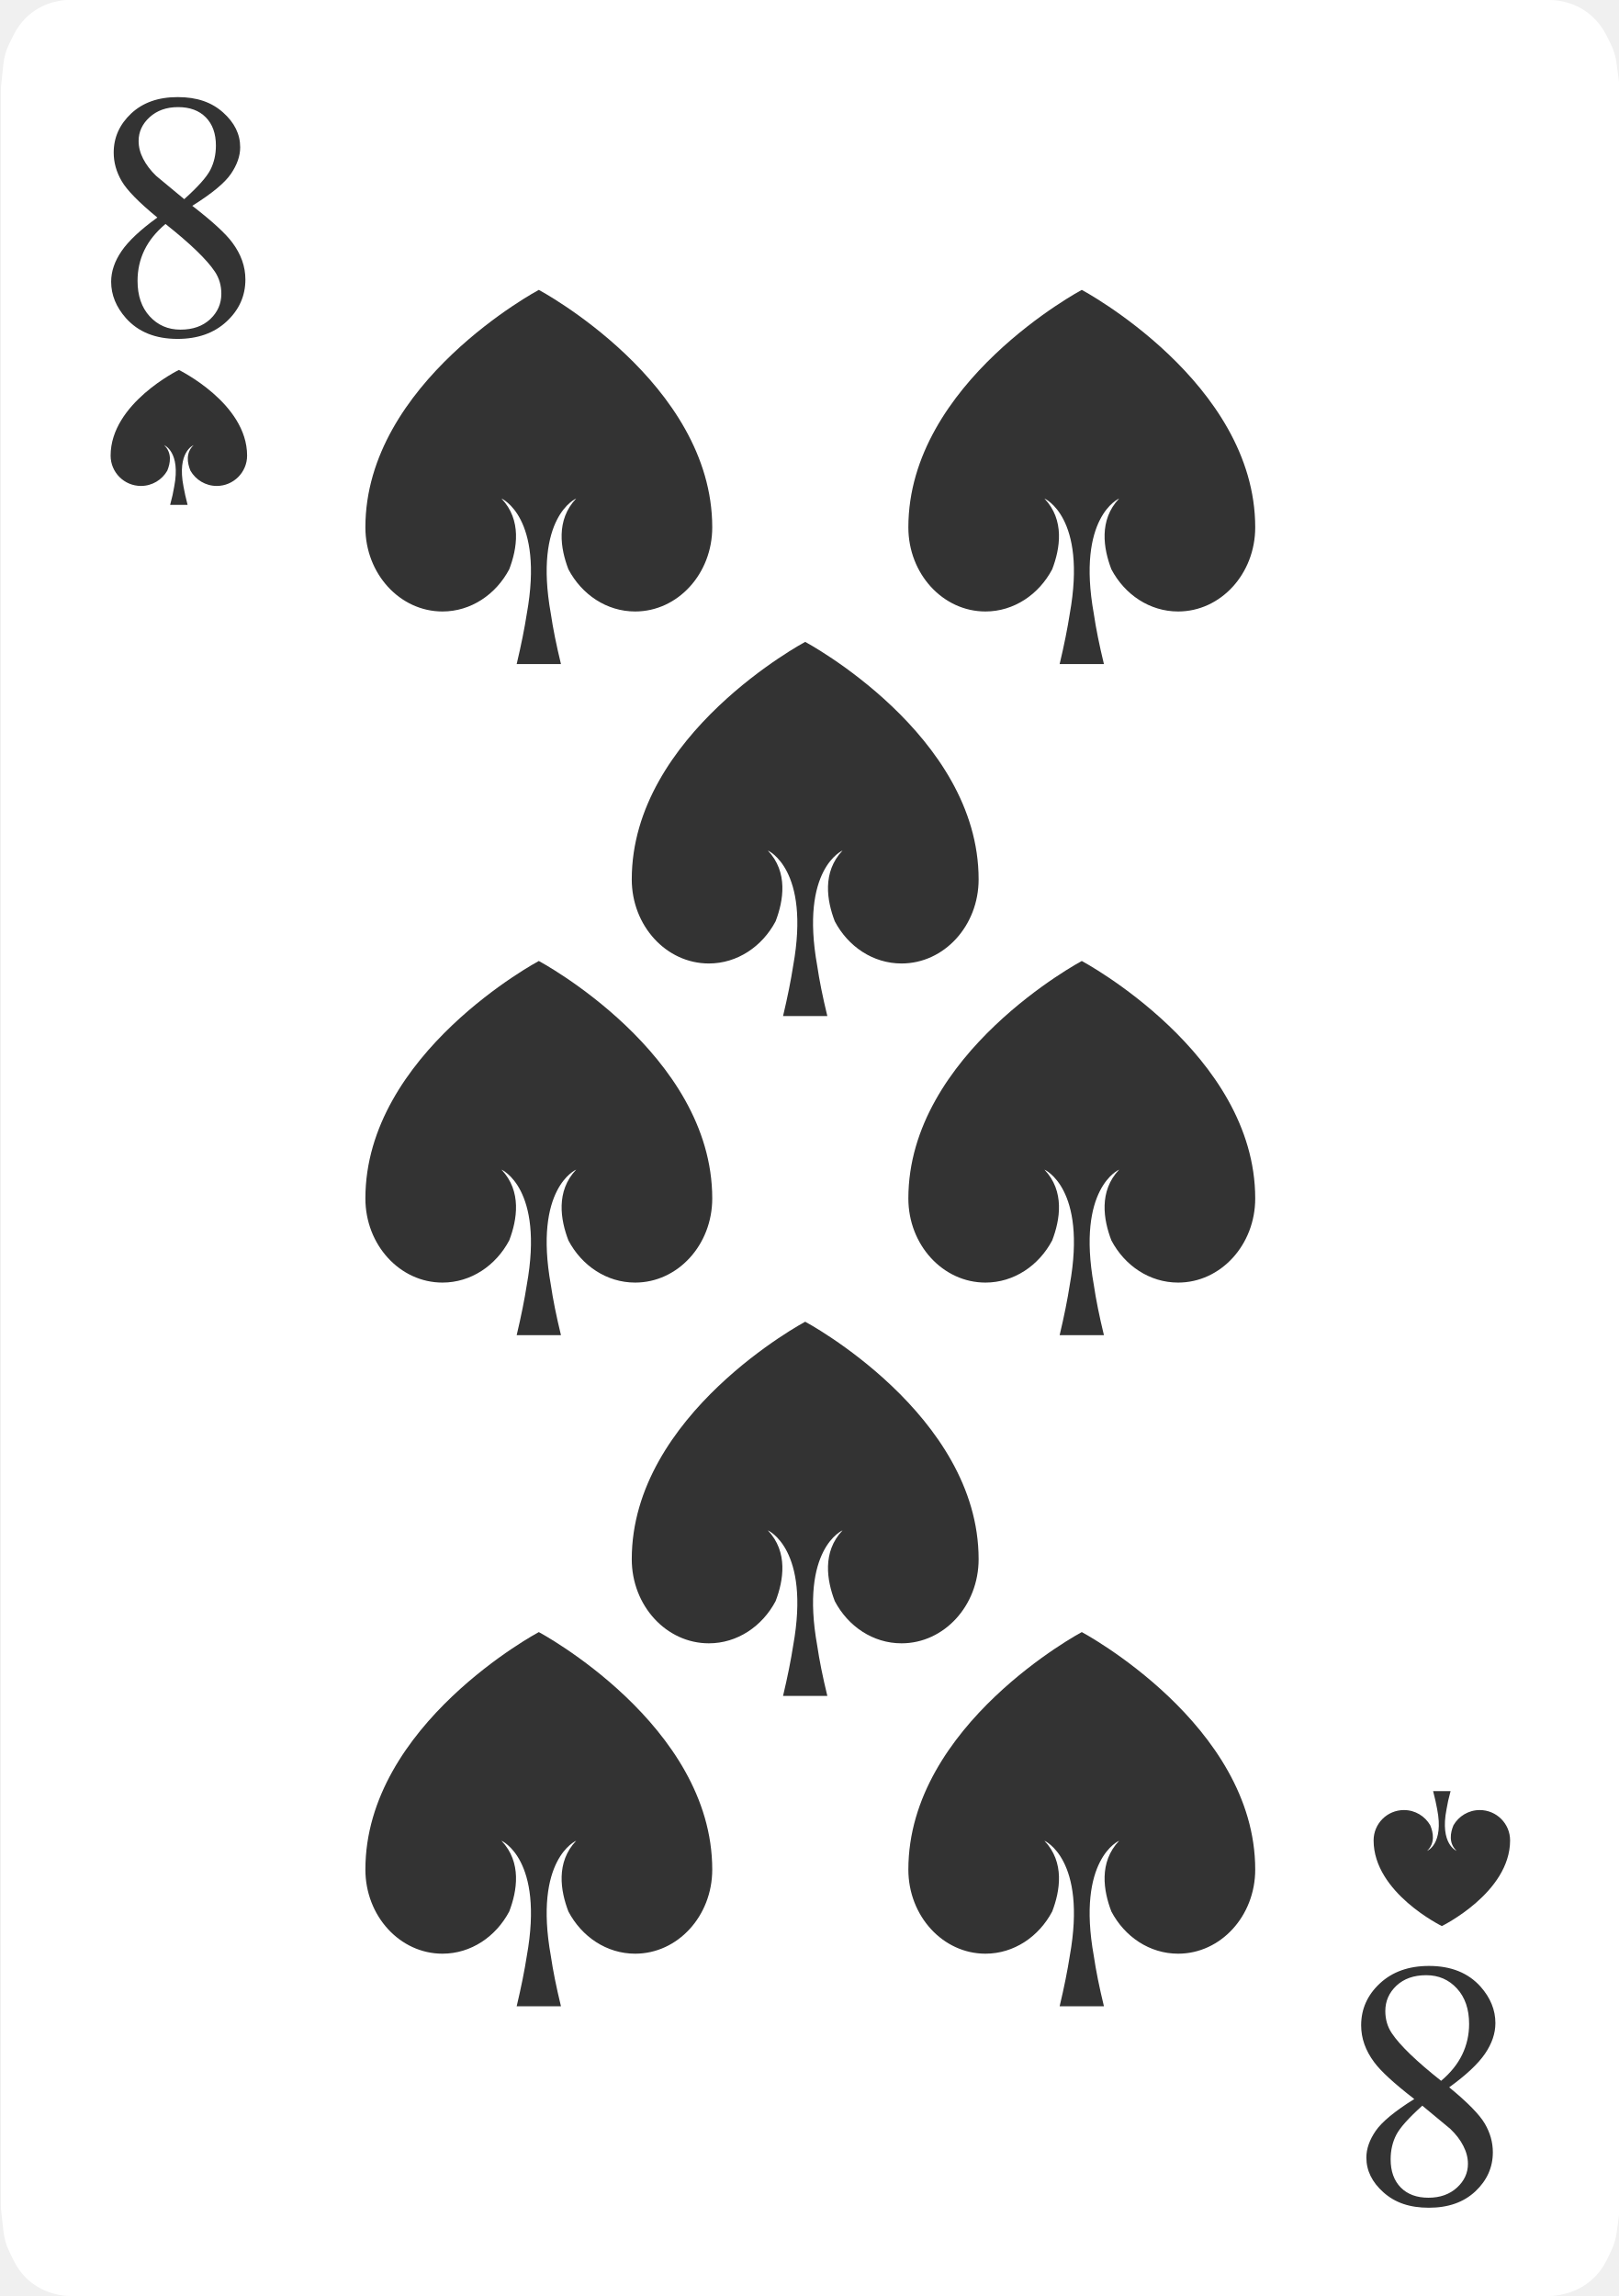
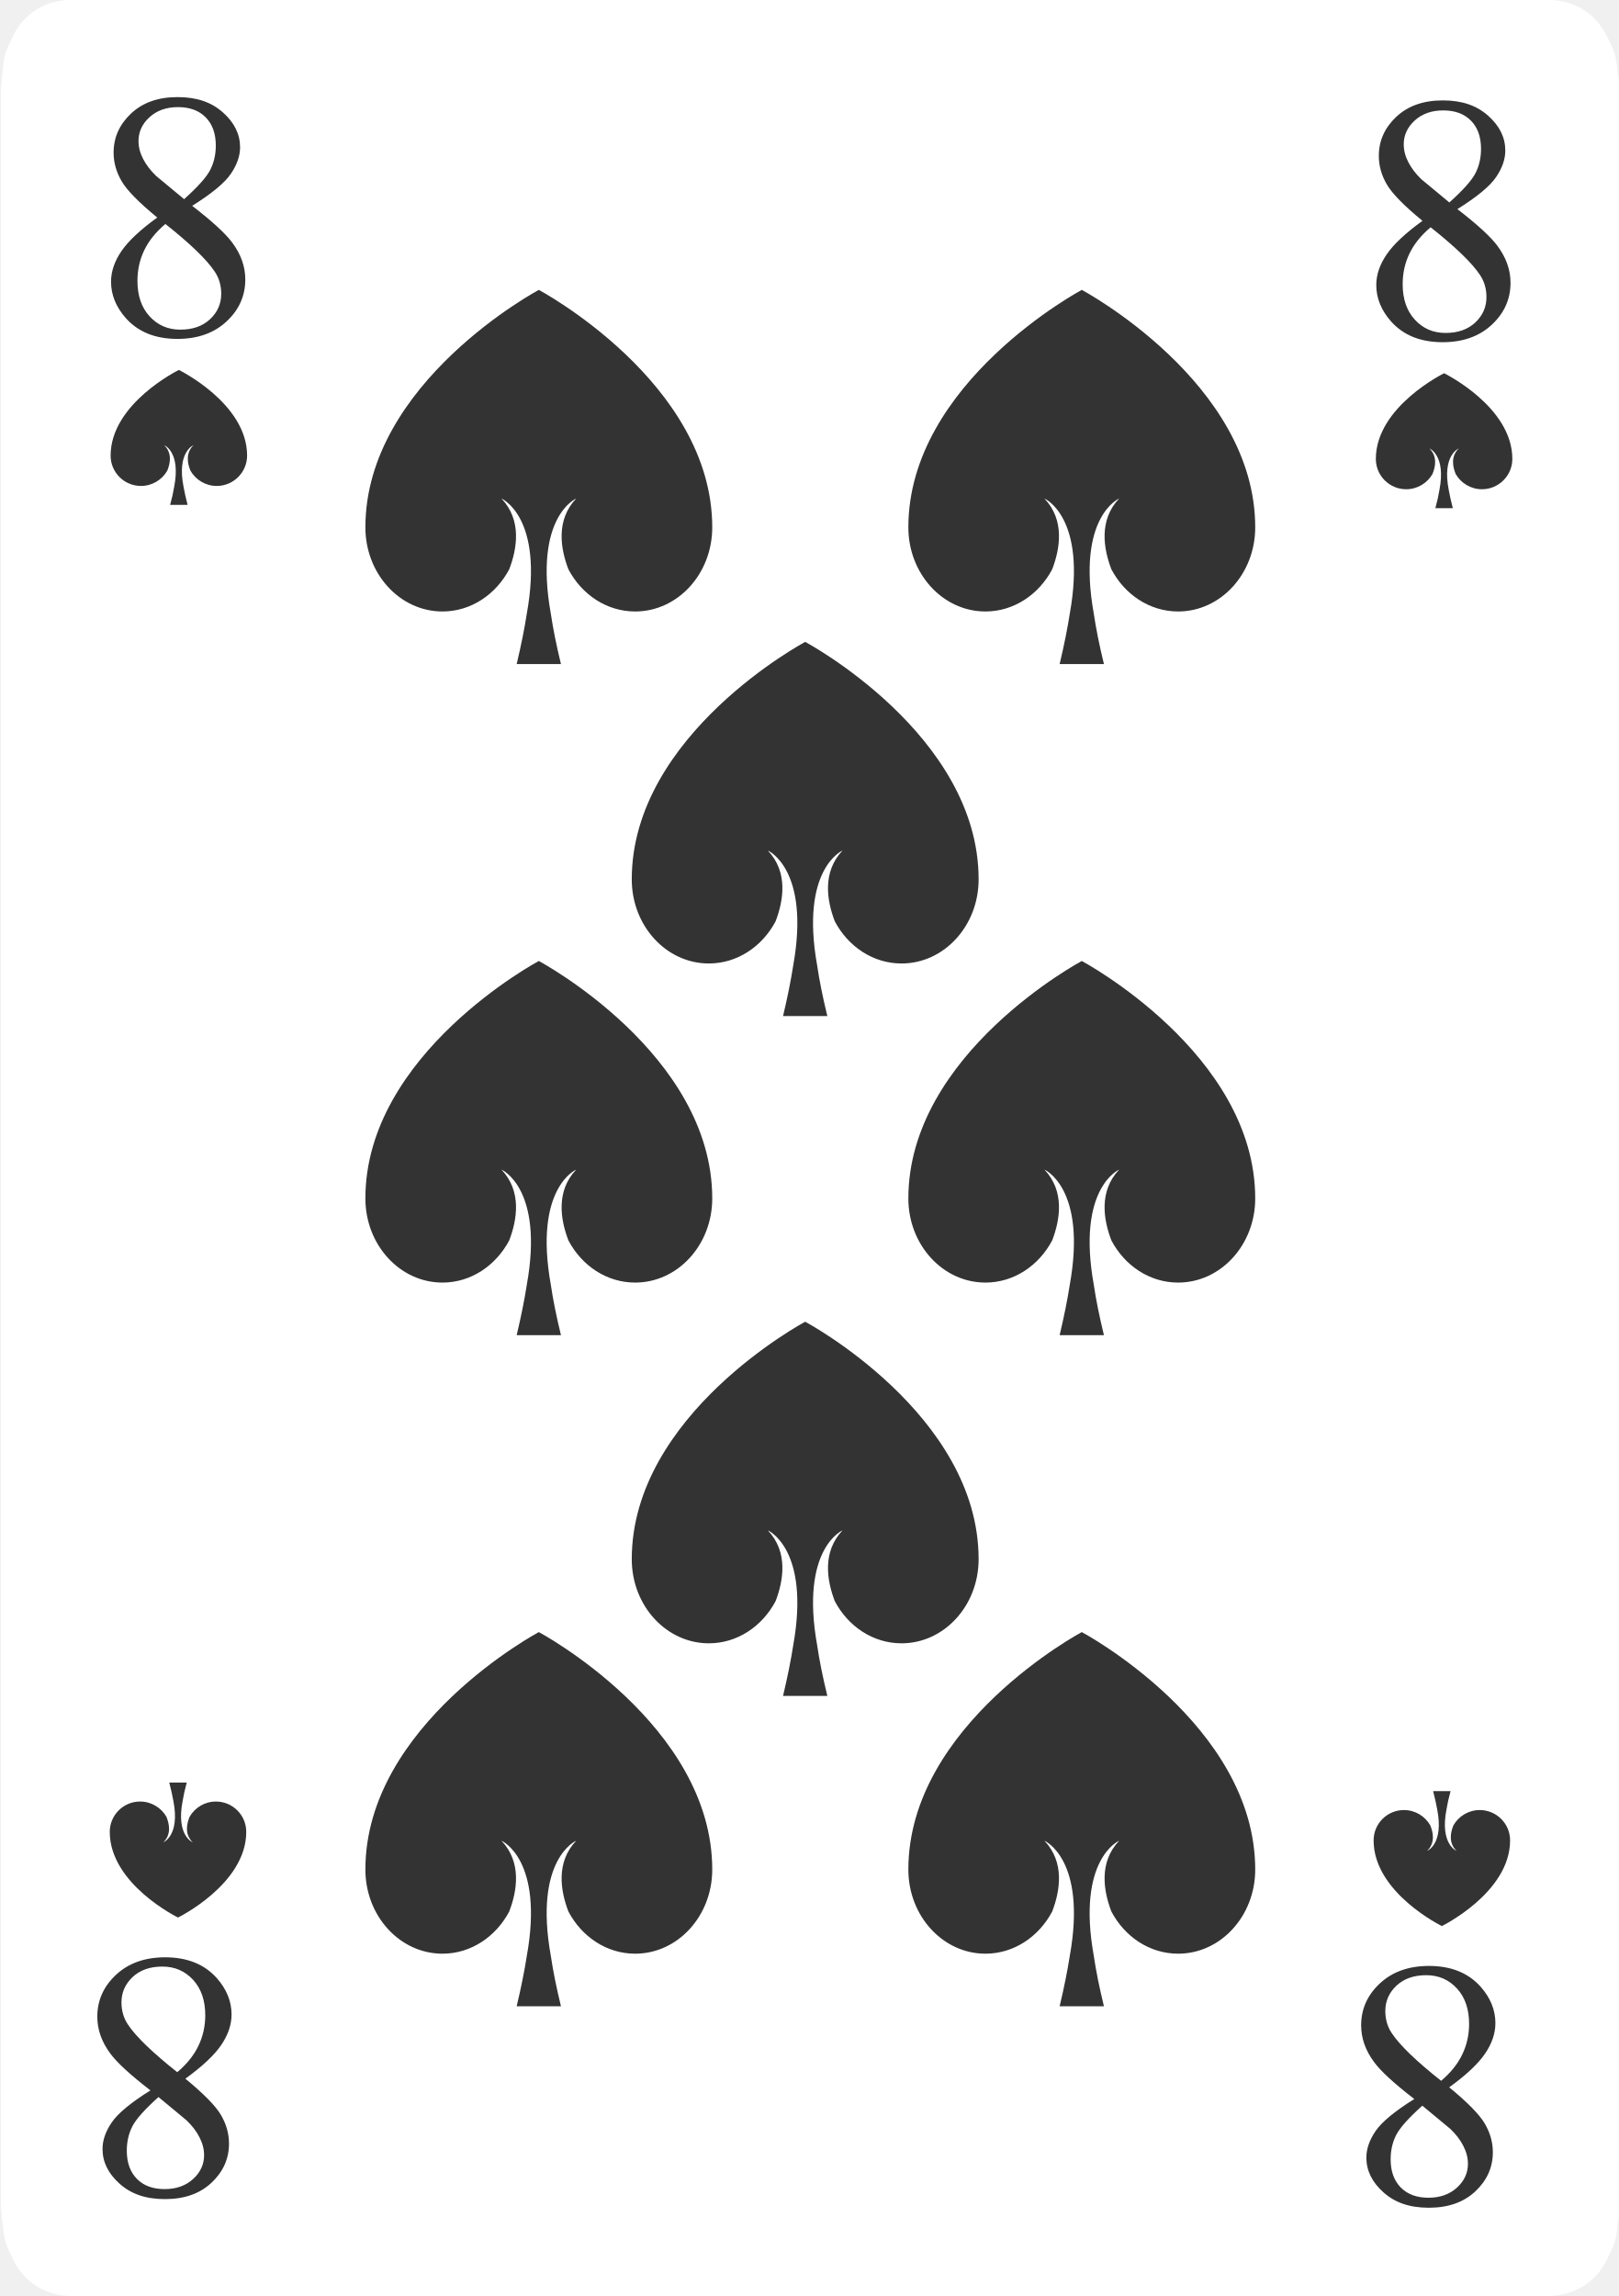
- <svg xmlns="http://www.w3.org/2000/svg" id="Playing_Cards" viewBox="0 0 152.06 215.64">
+ <svg xmlns="http://www.w3.org/2000/svg" id="Playing_Cards" data-name="Playing Cards" viewBox="0 0 152.06 215.64">
  <g id="Cards">
    <g id="Spades">
      <g>
        <g>
-           <path d="m6.56,0h138.97c.47,0,.95.06,1.41.17l.11.03c.98.25,1.88.74,2.61,1.45l.04.04c.48.46.87,1,1.17,1.59l.41.82c.29.58.48,1.2.56,1.84l.26,1.97c.03.25.05.5.05.75v198.38c0,.26-.02.52-.05.78l-.25,1.86c-.08.61-.26,1.2-.53,1.75l-.41.85c-.32.65-.75,1.24-1.28,1.73l-.05.04c-.67.62-1.48,1.07-2.36,1.32l-.19.05c-.51.14-1.04.22-1.57.22H6.64c-.53,0-1.06-.07-1.57-.22l-.14-.04c-.92-.26-1.75-.74-2.44-1.4h0c-.49-.48-.9-1.04-1.2-1.66l-.41-.84c-.29-.59-.47-1.23-.55-1.88l-.21-1.85c-.02-.22-.04-.44-.04-.66V8.6c0-.21.01-.42.03-.63l.21-1.96c.07-.68.27-1.35.58-1.97l.41-.82c.28-.56.65-1.07,1.09-1.51h0c.74-.74,1.67-1.27,2.69-1.53h.05c.46-.13.93-.19,1.41-.19Z" style="fill: #fff; fill-rule: evenodd;" />
-           <path d="m14.78,20.43c-1.73-1.42-2.85-2.56-3.35-3.42-.5-.86-.75-1.75-.75-2.68,0-1.42.55-2.64,1.64-3.67,1.1-1.03,2.55-1.54,4.37-1.54s3.18.48,4.26,1.44,1.61,2.05,1.61,3.27c0,.82-.29,1.65-.87,2.5-.58.85-1.79,1.85-3.63,3,1.89,1.46,3.14,2.61,3.76,3.45.82,1.1,1.23,2.25,1.23,3.47,0,1.54-.59,2.85-1.76,3.94-1.17,1.09-2.71,1.64-4.61,1.64-2.08,0-3.69-.65-4.85-1.95-.92-1.04-1.39-2.18-1.39-3.42,0-.97.33-1.93.98-2.88s1.77-2,3.36-3.15Zm.76.61c-.89.75-1.55,1.57-1.98,2.46-.43.89-.64,1.85-.64,2.88,0,1.39.38,2.5,1.14,3.33.76.83,1.72,1.25,2.89,1.25s2.09-.33,2.79-.98c.7-.66,1.05-1.45,1.05-2.39,0-.77-.2-1.47-.61-2.08-.76-1.14-2.31-2.63-4.63-4.47Zm1.77-2.34c1.29-1.16,2.11-2.08,2.45-2.75.34-.67.52-1.43.52-2.28,0-1.13-.32-2.01-.95-2.65-.63-.64-1.5-.96-2.6-.96s-1.99.32-2.68.95c-.69.63-1.03,1.38-1.03,2.23,0,.56.14,1.12.43,1.68.29.56.69,1.09,1.22,1.6l2.64,2.19Z" style="fill: #333;" />
-           <path d="m136.12,196.04c1.73,1.42,2.85,2.56,3.35,3.42.5.86.75,1.75.75,2.68,0,1.42-.55,2.64-1.64,3.67-1.1,1.03-2.55,1.54-4.37,1.54s-3.18-.48-4.26-1.44c-1.08-.96-1.61-2.05-1.61-3.27,0-.82.29-1.65.87-2.5.58-.85,1.79-1.85,3.63-3-1.89-1.46-3.14-2.61-3.76-3.45-.82-1.1-1.23-2.25-1.23-3.47,0-1.54.59-2.85,1.76-3.94,1.17-1.09,2.71-1.64,4.61-1.64,2.07,0,3.69.65,4.85,1.95.92,1.04,1.39,2.18,1.39,3.42,0,.97-.33,1.93-.98,2.88-.65.95-1.77,2-3.36,3.15Zm-.76-.61c.89-.75,1.55-1.57,1.98-2.46.43-.89.65-1.85.65-2.88,0-1.39-.38-2.5-1.14-3.33-.76-.83-1.72-1.25-2.89-1.25s-2.09.33-2.79.98c-.7.66-1.05,1.45-1.05,2.39,0,.77.2,1.47.61,2.08.76,1.14,2.31,2.63,4.63,4.47Zm-1.77,2.34c-1.29,1.16-2.11,2.08-2.45,2.75-.34.67-.52,1.43-.52,2.28,0,1.13.32,2.01.95,2.65.63.64,1.5.96,2.6.96s1.99-.32,2.68-.95c.69-.63,1.03-1.38,1.03-2.23,0-.56-.14-1.12-.43-1.68-.28-.56-.69-1.09-1.22-1.6l-2.64-2.19Z" style="fill: #333;" />
+           <path d="M6.56,0H145.53c.47,0,.95,.06,1.41,.17l.11,.03c.98,.25,1.88,.74,2.61,1.45l.04,.04c.48,.46,.87,1,1.17,1.59l.41,.82c.29,.58,.48,1.2,.56,1.84l.26,1.97c.03,.25,.05,.5,.05,.75V207.04c0,.26-.02,.52-.05,.78l-.25,1.86c-.08,.61-.26,1.2-.53,1.75l-.41,.85c-.32,.65-.75,1.24-1.28,1.73l-.05,.04c-.67,.62-1.48,1.07-2.36,1.32l-.19,.05c-.51,.14-1.04,.22-1.57,.22H6.64c-.53,0-1.06-.07-1.57-.22l-.14-.04c-.92-.26-1.75-.74-2.44-1.4h0c-.49-.48-.9-1.04-1.2-1.66l-.41-.84c-.29-.59-.47-1.23-.55-1.88l-.21-1.85c-.02-.22-.04-.44-.04-.66V8.6c0-.21,.01-.42,.03-.63l.21-1.96c.07-.68,.27-1.35,.58-1.97l.41-.82c.28-.56,.65-1.07,1.09-1.51h0C3.15,.97,4.08,.44,5.1,.19h.05C5.61,.06,6.08,0,6.56,0Z" style="fill: #fff; fill-rule: evenodd;" />
+           <path d="M14.77,20.43c-1.73-1.42-2.85-2.56-3.35-3.42-.5-.86-.75-1.75-.75-2.68,0-1.42,.55-2.64,1.64-3.67,1.1-1.03,2.55-1.54,4.37-1.54s3.18,.48,4.26,1.44,1.61,2.05,1.61,3.27c0,.82-.29,1.65-.87,2.5-.58,.85-1.79,1.85-3.63,3,1.89,1.46,3.14,2.61,3.76,3.45,.82,1.1,1.23,2.25,1.23,3.47,0,1.54-.59,2.85-1.76,3.94-1.17,1.09-2.71,1.64-4.61,1.64-2.08,0-3.69-.65-4.85-1.95-.92-1.04-1.39-2.18-1.39-3.42,0-.97,.33-1.93,.98-2.88s1.77-2,3.36-3.15Zm.76,.61c-.89,.75-1.55,1.57-1.98,2.46-.43,.89-.64,1.85-.64,2.88,0,1.39,.38,2.5,1.14,3.33,.76,.83,1.72,1.25,2.89,1.25s2.09-.33,2.79-.98c.7-.66,1.05-1.45,1.05-2.39,0-.77-.2-1.47-.61-2.08-.76-1.14-2.31-2.63-4.63-4.47Zm1.77-2.34c1.29-1.16,2.11-2.08,2.45-2.75,.34-.67,.52-1.43,.52-2.28,0-1.13-.32-2.01-.95-2.65-.63-.64-1.5-.96-2.6-.96s-1.99,.32-2.68,.95c-.69,.63-1.03,1.38-1.03,2.23,0,.56,.14,1.12,.43,1.68,.29,.56,.69,1.09,1.22,1.6l2.64,2.19Z" style="fill: #333;" />
+           <path d="M136.12,196.04c1.73,1.42,2.85,2.56,3.35,3.42,.5,.86,.75,1.75,.75,2.68,0,1.42-.55,2.64-1.64,3.67-1.1,1.03-2.55,1.54-4.37,1.54s-3.18-.48-4.26-1.44c-1.08-.96-1.61-2.05-1.61-3.27,0-.82,.29-1.65,.87-2.5,.58-.85,1.79-1.85,3.63-3-1.89-1.46-3.14-2.61-3.76-3.45-.82-1.1-1.23-2.25-1.23-3.47,0-1.54,.59-2.85,1.76-3.94,1.17-1.09,2.71-1.64,4.61-1.64,2.07,0,3.69,.65,4.85,1.95,.92,1.04,1.39,2.18,1.39,3.42,0,.97-.33,1.93-.98,2.88-.65,.95-1.77,2-3.36,3.15Zm-.76-.61c.89-.75,1.55-1.57,1.98-2.46,.43-.89,.65-1.85,.65-2.88,0-1.39-.38-2.5-1.14-3.33-.76-.83-1.72-1.25-2.89-1.25s-2.09,.33-2.79,.98c-.7,.66-1.05,1.45-1.05,2.39,0,.77,.2,1.47,.61,2.08,.76,1.14,2.31,2.63,4.63,4.47Zm-1.77,2.34c-1.29,1.16-2.11,2.08-2.45,2.75-.34,.67-.52,1.43-.52,2.28,0,1.13,.32,2.01,.95,2.65,.63,.64,1.5,.96,2.6,.96s1.99-.32,2.68-.95c.69-.63,1.03-1.38,1.03-2.23,0-.56-.14-1.12-.43-1.68-.28-.56-.69-1.09-1.22-1.6l-2.64-2.19Z" style="fill: #333;" />
        </g>
        <g>
          <g>
-             <path d="m50.62,27.22s-16.3,8.69-16.3,22.31c0,4.36,3.24,7.9,7.24,7.9,2.68,0,5.02-1.6,6.27-3.96.74-1.93,1.2-4.62-.73-6.65,0,0,4.02,1.73,2.38,10.83-.21,1.35-.52,2.91-.95,4.72h4.16c-.44-1.81-.75-3.36-.95-4.72-1.64-9.11,2.38-10.83,2.38-10.83-1.93,2.03-1.47,4.72-.73,6.65,1.25,2.37,3.59,3.96,6.27,3.96,4,0,7.24-3.54,7.24-7.9,0-13.62-16.3-22.31-16.3-22.31Z" style="fill: #333; fill-rule: evenodd;" />
-             <path d="m50.62,153.28s-16.3,8.69-16.3,22.31c0,4.36,3.24,7.9,7.24,7.9,2.68,0,5.02-1.6,6.27-3.96.74-1.93,1.2-4.62-.73-6.65,0,0,4.02,1.73,2.38,10.83-.21,1.35-.52,2.91-.95,4.72h4.16c-.44-1.81-.75-3.36-.95-4.72-1.64-9.11,2.38-10.83,2.38-10.83-1.93,2.03-1.47,4.72-.73,6.65,1.25,2.37,3.59,3.96,6.27,3.96,4,0,7.24-3.54,7.24-7.9,0-13.62-16.3-22.31-16.3-22.31Z" style="fill: #333; fill-rule: evenodd;" />
-             <path d="m50.62,90.25s-16.3,8.69-16.3,22.31c0,4.36,3.24,7.9,7.24,7.9,2.68,0,5.02-1.6,6.27-3.96.74-1.93,1.2-4.62-.73-6.65,0,0,4.02,1.73,2.38,10.83-.21,1.35-.52,2.91-.95,4.72h4.16c-.44-1.81-.75-3.36-.95-4.72-1.64-9.11,2.38-10.83,2.38-10.83-1.93,2.03-1.47,4.72-.73,6.65,1.25,2.37,3.59,3.96,6.27,3.96,4,0,7.24-3.54,7.24-7.9,0-13.62-16.3-22.31-16.3-22.31Z" style="fill: #333; fill-rule: evenodd;" />
+             <path d="M50.62,27.22s-16.3,8.69-16.3,22.31c0,4.36,3.24,7.9,7.24,7.9,2.68,0,5.02-1.6,6.27-3.96,.74-1.93,1.2-4.62-.73-6.65,0,0,4.02,1.73,2.38,10.83-.21,1.35-.52,2.91-.95,4.72h4.16c-.44-1.81-.75-3.36-.95-4.72-1.64-9.11,2.38-10.83,2.38-10.83-1.93,2.03-1.47,4.72-.73,6.65,1.25,2.37,3.59,3.96,6.27,3.96,4,0,7.24-3.54,7.24-7.9,0-13.62-16.3-22.31-16.3-22.31Z" style="fill: #333; fill-rule: evenodd;" />
+             <path d="M50.62,153.28s-16.3,8.69-16.3,22.31c0,4.36,3.24,7.9,7.24,7.9,2.68,0,5.02-1.6,6.27-3.96,.74-1.93,1.2-4.62-.73-6.65,0,0,4.02,1.73,2.38,10.83-.21,1.35-.52,2.91-.95,4.72h4.16c-.44-1.81-.75-3.36-.95-4.72-1.64-9.11,2.38-10.83,2.38-10.83-1.93,2.03-1.47,4.72-.73,6.65,1.25,2.37,3.59,3.96,6.27,3.96,4,0,7.24-3.54,7.24-7.9,0-13.62-16.3-22.31-16.3-22.31Z" style="fill: #333; fill-rule: evenodd;" />
+             <path d="M50.62,90.25s-16.3,8.69-16.3,22.31c0,4.36,3.24,7.9,7.24,7.9,2.68,0,5.02-1.6,6.27-3.96,.74-1.93,1.2-4.62-.73-6.65,0,0,4.02,1.73,2.38,10.83-.21,1.35-.52,2.91-.95,4.72h4.16c-.44-1.81-.75-3.36-.95-4.72-1.64-9.11,2.38-10.83,2.38-10.83-1.93,2.03-1.47,4.72-.73,6.65,1.25,2.37,3.59,3.96,6.27,3.96,4,0,7.24-3.54,7.24-7.9,0-13.62-16.3-22.31-16.3-22.31Z" style="fill: #333; fill-rule: evenodd;" />
          </g>
          <g>
-             <path d="m101.62,27.22s-16.3,8.69-16.3,22.31c0,4.36,3.24,7.9,7.24,7.9,2.68,0,5.02-1.6,6.27-3.96.74-1.93,1.2-4.62-.73-6.65,0,0,4.02,1.73,2.38,10.83-.21,1.35-.52,2.91-.95,4.72h4.16c-.44-1.81-.75-3.36-.95-4.72-1.64-9.11,2.38-10.83,2.38-10.83-1.93,2.03-1.47,4.72-.73,6.65,1.25,2.37,3.59,3.96,6.27,3.96,4,0,7.24-3.54,7.24-7.9,0-13.62-16.3-22.31-16.3-22.31Z" style="fill: #333; fill-rule: evenodd;" />
-             <path d="m101.62,153.28s-16.3,8.69-16.3,22.31c0,4.36,3.24,7.9,7.24,7.9,2.68,0,5.02-1.6,6.27-3.96.74-1.93,1.2-4.62-.73-6.65,0,0,4.02,1.73,2.38,10.83-.21,1.35-.52,2.91-.95,4.72h4.16c-.44-1.81-.75-3.36-.95-4.72-1.64-9.11,2.38-10.83,2.38-10.83-1.93,2.03-1.47,4.72-.73,6.65,1.25,2.37,3.59,3.96,6.27,3.96,4,0,7.24-3.54,7.24-7.9,0-13.62-16.3-22.31-16.3-22.31Z" style="fill: #333; fill-rule: evenodd;" />
-             <path d="m101.62,90.25s-16.3,8.69-16.3,22.31c0,4.36,3.24,7.9,7.24,7.9,2.68,0,5.02-1.6,6.27-3.96.74-1.93,1.2-4.62-.73-6.65,0,0,4.02,1.73,2.38,10.83-.21,1.35-.52,2.91-.95,4.72h4.16c-.44-1.81-.75-3.36-.95-4.72-1.64-9.11,2.38-10.83,2.38-10.83-1.93,2.03-1.47,4.72-.73,6.65,1.25,2.37,3.59,3.96,6.27,3.96,4,0,7.24-3.54,7.24-7.9,0-13.62-16.3-22.31-16.3-22.31Z" style="fill: #333; fill-rule: evenodd;" />
-             <path d="m75.64,124.13s-16.3,8.69-16.3,22.31c0,4.36,3.24,7.9,7.24,7.9,2.68,0,5.02-1.6,6.27-3.96.74-1.93,1.2-4.62-.73-6.65,0,0,4.02,1.73,2.38,10.83-.21,1.35-.52,2.91-.95,4.72h4.16c-.44-1.81-.75-3.36-.95-4.72-1.64-9.11,2.38-10.83,2.38-10.83-1.93,2.03-1.47,4.72-.73,6.65,1.25,2.37,3.59,3.96,6.27,3.96,4,0,7.24-3.54,7.24-7.9,0-13.62-16.3-22.31-16.3-22.31Z" style="fill: #333; fill-rule: evenodd;" />
-             <path d="m75.64,60.28s-16.3,8.69-16.3,22.31c0,4.36,3.24,7.9,7.24,7.9,2.68,0,5.02-1.6,6.27-3.96.74-1.93,1.2-4.62-.73-6.65,0,0,4.02,1.73,2.38,10.83-.21,1.35-.52,2.91-.95,4.72h4.16c-.44-1.81-.75-3.36-.95-4.72-1.64-9.11,2.38-10.83,2.38-10.83-1.93,2.03-1.47,4.72-.73,6.65,1.25,2.37,3.59,3.96,6.27,3.96,4,0,7.24-3.54,7.24-7.9,0-13.62-16.3-22.31-16.3-22.31Z" style="fill: #333; fill-rule: evenodd;" />
+             <path d="M101.62,27.22s-16.3,8.69-16.3,22.31c0,4.36,3.24,7.9,7.24,7.9,2.68,0,5.02-1.6,6.27-3.96,.74-1.93,1.2-4.62-.73-6.65,0,0,4.02,1.73,2.38,10.83-.21,1.35-.52,2.91-.95,4.72h4.16c-.44-1.81-.75-3.36-.95-4.72-1.64-9.11,2.38-10.83,2.38-10.83-1.93,2.03-1.47,4.72-.73,6.65,1.25,2.37,3.59,3.96,6.27,3.96,4,0,7.24-3.54,7.24-7.9,0-13.62-16.3-22.31-16.3-22.31Z" style="fill: #333; fill-rule: evenodd;" />
+             <path d="M101.62,153.28s-16.3,8.69-16.3,22.31c0,4.36,3.24,7.9,7.24,7.9,2.68,0,5.02-1.6,6.27-3.96,.74-1.93,1.2-4.62-.73-6.65,0,0,4.02,1.73,2.38,10.83-.21,1.35-.52,2.91-.95,4.72h4.16c-.44-1.81-.75-3.36-.95-4.72-1.64-9.11,2.38-10.83,2.38-10.83-1.93,2.03-1.47,4.72-.73,6.65,1.25,2.37,3.59,3.96,6.27,3.96,4,0,7.24-3.54,7.24-7.9,0-13.62-16.3-22.31-16.3-22.31Z" style="fill: #333; fill-rule: evenodd;" />
+             <path d="M101.62,90.25s-16.3,8.69-16.3,22.31c0,4.36,3.24,7.9,7.24,7.9,2.68,0,5.02-1.6,6.27-3.96,.74-1.93,1.2-4.62-.73-6.65,0,0,4.02,1.73,2.38,10.83-.21,1.35-.52,2.91-.95,4.72h4.16c-.44-1.81-.75-3.36-.95-4.72-1.64-9.11,2.38-10.83,2.38-10.83-1.93,2.03-1.47,4.72-.73,6.65,1.25,2.37,3.59,3.96,6.27,3.96,4,0,7.24-3.54,7.24-7.9,0-13.62-16.3-22.31-16.3-22.31Z" style="fill: #333; fill-rule: evenodd;" />
+             <path d="M75.64,124.13s-16.3,8.69-16.3,22.31c0,4.36,3.24,7.9,7.24,7.9,2.68,0,5.02-1.6,6.27-3.96,.74-1.93,1.2-4.62-.73-6.65,0,0,4.02,1.73,2.38,10.83-.21,1.35-.52,2.91-.95,4.72h4.16c-.44-1.81-.75-3.36-.95-4.72-1.64-9.11,2.38-10.83,2.38-10.83-1.93,2.03-1.47,4.72-.73,6.65,1.25,2.37,3.59,3.96,6.27,3.96,4,0,7.24-3.54,7.24-7.9,0-13.62-16.3-22.31-16.3-22.31Z" style="fill: #333; fill-rule: evenodd;" />
+             <path d="M75.64,60.28s-16.3,8.69-16.3,22.31c0,4.36,3.24,7.9,7.24,7.9,2.68,0,5.02-1.6,6.27-3.96,.74-1.93,1.2-4.62-.73-6.65,0,0,4.02,1.73,2.38,10.83-.21,1.35-.52,2.91-.95,4.72h4.16c-.44-1.81-.75-3.36-.95-4.72-1.64-9.11,2.38-10.83,2.38-10.83-1.93,2.03-1.47,4.72-.73,6.65,1.25,2.37,3.59,3.96,6.27,3.96,4,0,7.24-3.54,7.24-7.9,0-13.62-16.3-22.31-16.3-22.31Z" style="fill: #333; fill-rule: evenodd;" />
          </g>
        </g>
        <g>
-           <path d="m16.81,34.74s-6.42,3.14-6.42,8.05c0,1.58,1.28,2.85,2.85,2.85,1.06,0,1.98-.58,2.47-1.43.29-.7.47-1.67-.29-2.4,0,0,1.58.62.94,3.91-.08.49-.2,1.05-.38,1.7h1.64c-.17-.65-.29-1.21-.38-1.7-.65-3.29.94-3.91.94-3.91-.76.73-.58,1.7-.29,2.4.49.85,1.41,1.43,2.47,1.43,1.57,0,2.85-1.28,2.85-2.85,0-4.92-6.42-8.05-6.42-8.05Z" style="fill: #333; fill-rule: evenodd;" />
-           <path d="m135.42,180.9s6.42-3.14,6.42-8.05c0-1.58-1.28-2.85-2.85-2.85-1.06,0-1.98.58-2.47,1.43-.29.7-.47,1.67.29,2.4,0,0-1.59-.62-.94-3.91.08-.49.2-1.05.38-1.7h-1.64c.17.65.29,1.21.38,1.7.65,3.29-.94,3.91-.94,3.91.76-.73.58-1.7.29-2.4-.49-.85-1.41-1.43-2.47-1.43-1.58,0-2.85,1.28-2.85,2.85,0,4.92,6.42,8.05,6.42,8.05Z" style="fill: #333; fill-rule: evenodd;" />
+           <path d="M16.81,34.74s-6.42,3.14-6.42,8.05c0,1.58,1.28,2.85,2.85,2.85,1.06,0,1.98-.58,2.47-1.43,.29-.7,.47-1.67-.29-2.4,0,0,1.58,.62,.94,3.91-.08,.49-.2,1.05-.38,1.7h1.64c-.17-.65-.29-1.21-.38-1.7-.65-3.29,.94-3.91,.94-3.91-.76,.73-.58,1.7-.29,2.4,.49,.85,1.41,1.43,2.47,1.43,1.57,0,2.85-1.28,2.85-2.85,0-4.92-6.42-8.05-6.42-8.05Z" style="fill: #333; fill-rule: evenodd;" />
+           <path d="M135.42,180.9s6.42-3.14,6.42-8.05c0-1.58-1.28-2.85-2.85-2.85-1.06,0-1.98,.58-2.47,1.43-.29,.7-.47,1.67,.29,2.4,0,0-1.59-.62-.94-3.91,.08-.49,.2-1.05,.38-1.7h-1.64c.17,.65,.29,1.21,.38,1.7,.65,3.29-.94,3.91-.94,3.91,.76-.73,.58-1.7,.29-2.4-.49-.85-1.41-1.43-2.47-1.43-1.58,0-2.85,1.28-2.85,2.85,0,4.92,6.42,8.05,6.42,8.05Z" style="fill: #333; fill-rule: evenodd;" />
        </g>
+         <path d="M133.61,20.74c-1.73-1.42-2.85-2.56-3.35-3.42-.5-.86-.75-1.75-.75-2.68,0-1.42,.55-2.64,1.64-3.67,1.1-1.03,2.55-1.54,4.37-1.54s3.18,.48,4.26,1.44,1.61,2.05,1.61,3.27c0,.82-.29,1.65-.87,2.5-.58,.85-1.79,1.85-3.63,3,1.89,1.46,3.14,2.61,3.76,3.45,.82,1.1,1.23,2.25,1.23,3.47,0,1.54-.59,2.85-1.76,3.94-1.17,1.09-2.71,1.64-4.61,1.64-2.08,0-3.69-.65-4.85-1.95-.92-1.04-1.39-2.18-1.39-3.42,0-.97,.33-1.93,.98-2.88s1.77-2,3.36-3.15Zm.76,.61c-.89,.75-1.55,1.57-1.98,2.46-.43,.89-.64,1.85-.64,2.88,0,1.39,.38,2.5,1.14,3.33,.76,.83,1.72,1.25,2.89,1.25s2.09-.33,2.79-.98c.7-.66,1.05-1.45,1.05-2.39,0-.77-.2-1.47-.61-2.08-.76-1.14-2.31-2.63-4.63-4.47Zm1.77-2.34c1.29-1.16,2.11-2.08,2.45-2.75,.34-.67,.52-1.43,.52-2.28,0-1.13-.32-2.01-.95-2.65-.63-.64-1.5-.96-2.6-.96s-1.99,.32-2.68,.95c-.69,.63-1.03,1.38-1.03,2.23,0,.56,.14,1.12,.43,1.68,.29,.56,.69,1.09,1.22,1.6l2.64,2.19Z" style="fill: #333;" />
+         <path d="M135.65,35.05s-6.42,3.14-6.42,8.05c0,1.58,1.28,2.85,2.85,2.85,1.06,0,1.98-.58,2.47-1.43,.29-.7,.47-1.67-.29-2.4,0,0,1.58,.62,.94,3.91-.08,.49-.2,1.05-.38,1.7h1.64c-.17-.65-.29-1.21-.38-1.7-.65-3.29,.94-3.91,.94-3.91-.76,.73-.58,1.7-.29,2.4,.49,.85,1.41,1.43,2.47,1.43,1.57,0,2.85-1.28,2.85-2.85,0-4.92-6.42-8.05-6.42-8.05Z" style="fill: #333; fill-rule: evenodd;" />
+         <path d="M17.41,195.23c1.73,1.42,2.85,2.56,3.35,3.42,.5,.86,.75,1.75,.75,2.68,0,1.42-.55,2.64-1.64,3.67-1.1,1.03-2.55,1.54-4.37,1.54s-3.18-.48-4.26-1.44c-1.08-.96-1.61-2.05-1.61-3.27,0-.82,.29-1.65,.87-2.5,.58-.85,1.79-1.85,3.63-3-1.89-1.46-3.14-2.61-3.76-3.45-.82-1.1-1.23-2.25-1.23-3.47,0-1.54,.59-2.85,1.76-3.94,1.17-1.09,2.71-1.64,4.61-1.64,2.07,0,3.69,.65,4.85,1.95,.92,1.04,1.39,2.18,1.39,3.42,0,.97-.33,1.93-.98,2.88-.65,.95-1.77,2-3.36,3.15Zm-.76-.61c.89-.75,1.55-1.57,1.98-2.46,.43-.89,.65-1.85,.65-2.88,0-1.39-.38-2.5-1.14-3.33-.76-.83-1.72-1.25-2.89-1.25s-2.09,.33-2.79,.98c-.7,.66-1.05,1.45-1.05,2.39,0,.77,.2,1.47,.61,2.08,.76,1.14,2.31,2.63,4.63,4.47Zm-1.77,2.34c-1.29,1.16-2.11,2.08-2.45,2.75-.34,.67-.52,1.43-.52,2.28,0,1.13,.32,2.01,.95,2.65,.63,.64,1.5,.96,2.6,.96s1.99-.32,2.68-.95c.69-.63,1.03-1.38,1.03-2.23,0-.56-.14-1.12-.43-1.68-.28-.56-.69-1.09-1.22-1.6l-2.64-2.19Z" style="fill: #333;" />
+         <path d="M16.71,180.1s6.42-3.14,6.42-8.05c0-1.58-1.28-2.85-2.85-2.85-1.06,0-1.98,.58-2.47,1.43-.29,.7-.47,1.67,.29,2.4,0,0-1.59-.62-.94-3.91,.08-.49,.2-1.05,.38-1.7h-1.64c.17,.65,.29,1.21,.38,1.7,.65,3.29-.94,3.91-.94,3.91,.76-.73,.58-1.7,.29-2.4-.49-.85-1.41-1.43-2.47-1.43-1.58,0-2.85,1.28-2.85,2.85,0,4.92,6.42,8.05,6.42,8.05Z" style="fill: #333; fill-rule: evenodd;" />
      </g>
    </g>
  </g>
</svg>
